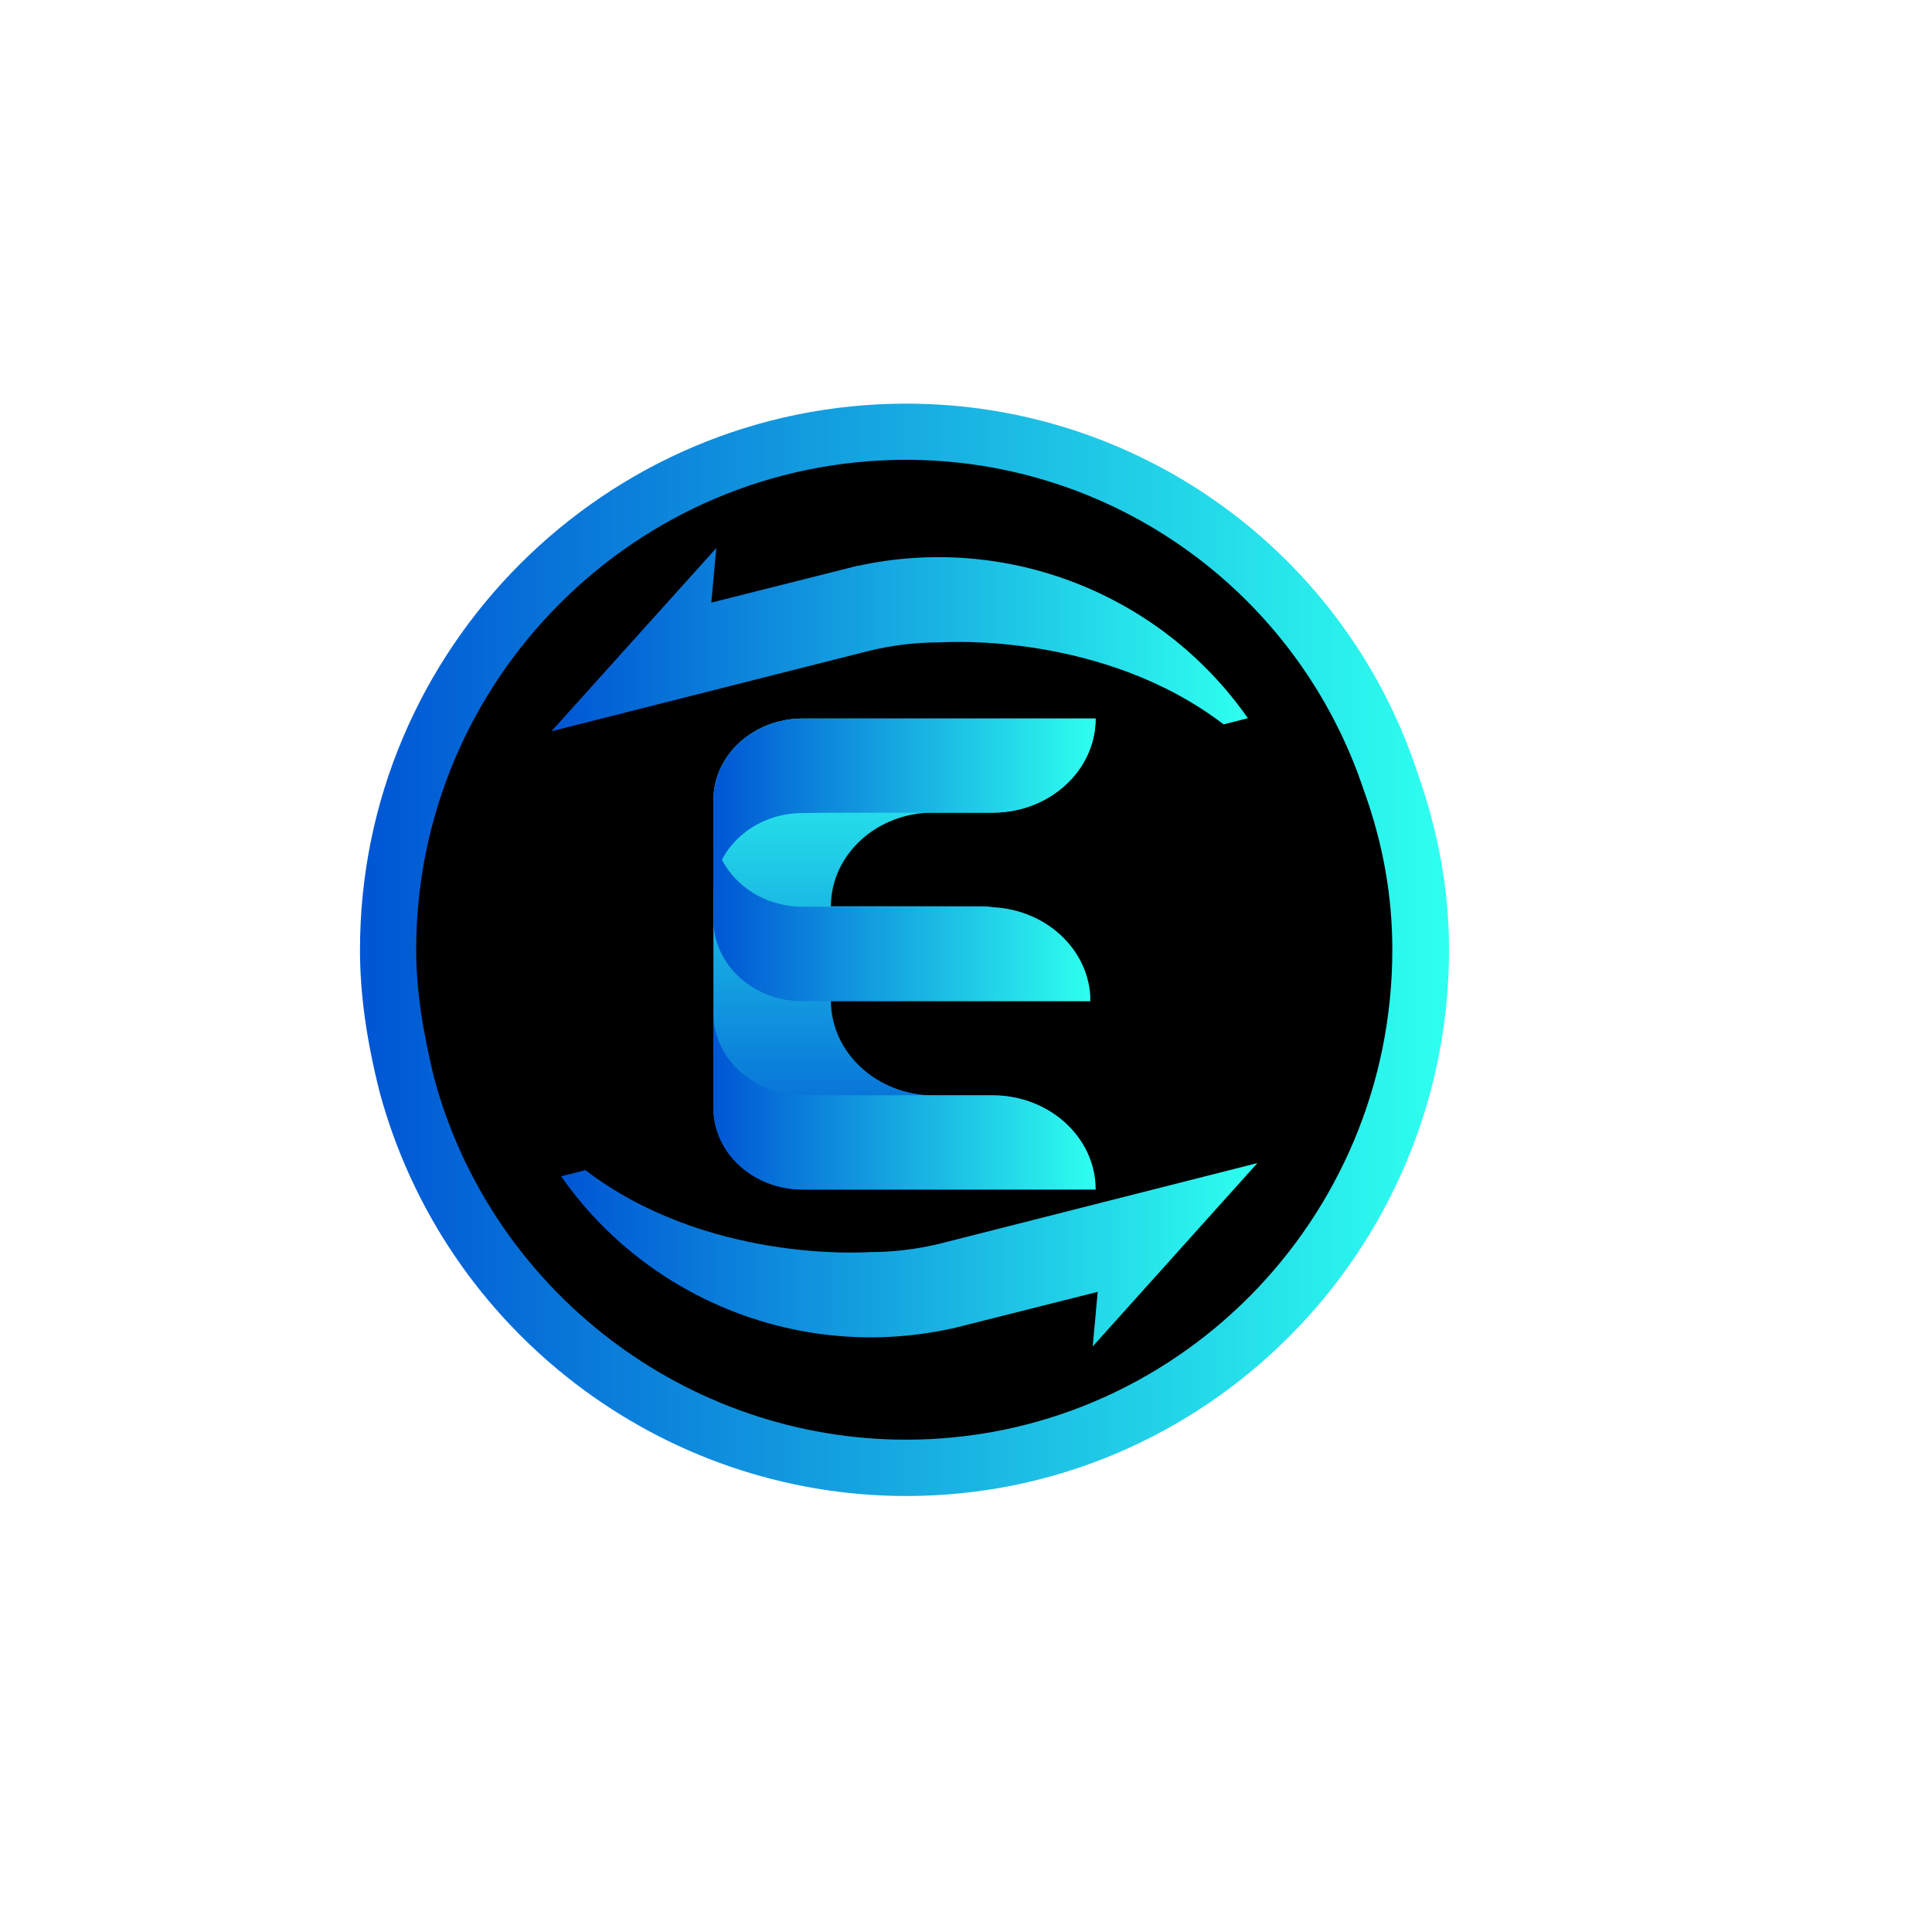
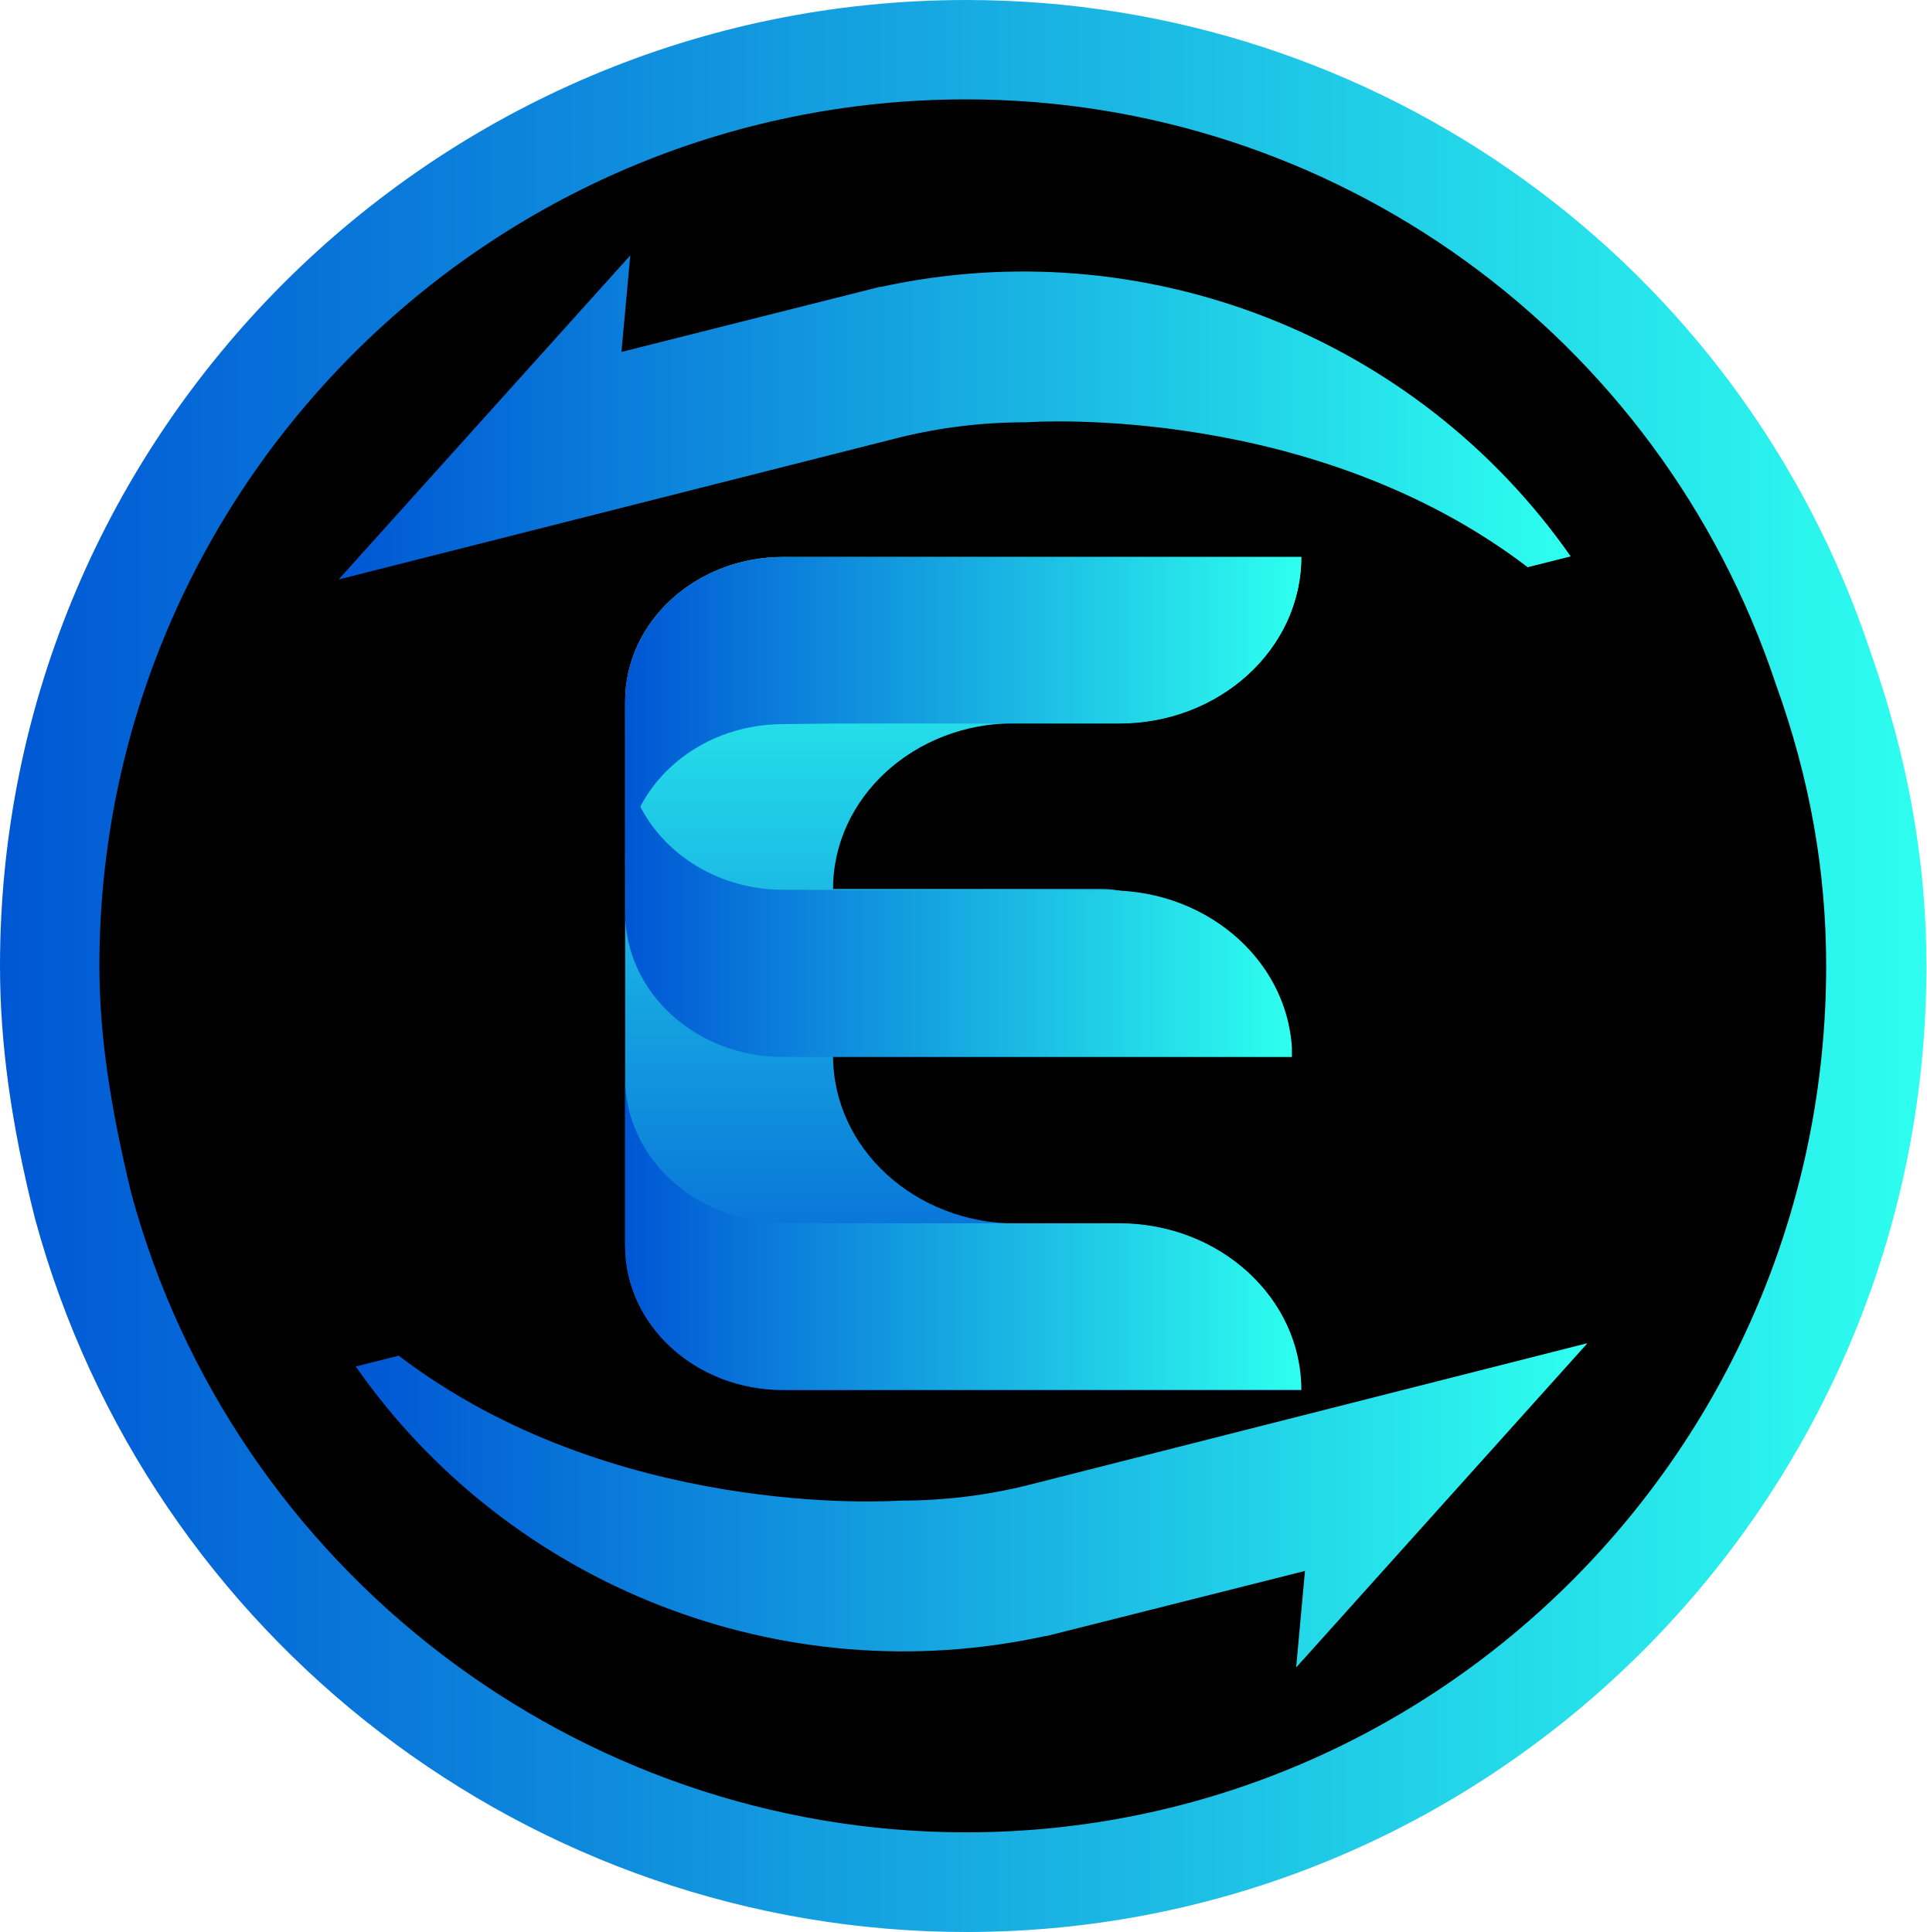
- <svg xmlns="http://www.w3.org/2000/svg" xmlns:xlink="http://www.w3.org/1999/xlink" version="1.1" id="Layer_1" x="0px" y="0px" viewBox="0 0 1200 1200" style="enable-background:new 0 0 1200 1200;" xml:space="preserve">
+ <svg xmlns="http://www.w3.org/2000/svg" xmlns:xlink="http://www.w3.org/1999/xlink" version="1.1" x="0px" y="0px" viewBox="223.6 250.7 676.4 678.5">
  <style type="text/css">
- 	.st0{clip-path:url(#SVGID_2_);fill-rule:evenodd;clip-rule:evenodd;}
- 	.st1{clip-path:url(#SVGID_4_);fill:url(#SVGID_5_);}
- 	.st2{clip-path:url(#SVGID_7_);fill:url(#SVGID_8_);}
- 	.st3{clip-path:url(#SVGID_10_);fill:url(#SVGID_11_);}
- 	.st4{clip-path:url(#SVGID_13_);fill:url(#SVGID_14_);}
- 	.st5{clip-path:url(#SVGID_16_);fill:url(#SVGID_17_);}
- 	.st6{clip-path:url(#SVGID_19_);fill:url(#SVGID_20_);}
- 	.st7{clip-path:url(#SVGID_22_);fill:url(#SVGID_23_);}
- </style>
+     .st0 { clip-path:url(#SVGID_2_); fill-rule:evenodd; clip-rule:evenodd; }
+     .st1 { clip-path:url(#SVGID_4_); fill:url(#SVGID_5_); }
+     .st2 { clip-path:url(#SVGID_7_); fill:url(#SVGID_8_); }
+     .st3 { clip-path:url(#SVGID_10_); fill:url(#SVGID_11_); }
+     .st4 { clip-path:url(#SVGID_13_); fill:url(#SVGID_14_); }
+     .st5 { clip-path:url(#SVGID_16_); fill:url(#SVGID_17_); }
+     .st6 { clip-path:url(#SVGID_19_); fill:url(#SVGID_20_); }
+     .st7 { clip-path:url(#SVGID_22_); fill:url(#SVGID_23_); }
+   </style>
  <g>
    <defs>
      <rect id="SVGID_1_" width="1200" height="1200" />
    </defs>
    <clipPath id="SVGID_2_">
      <use xlink:href="#SVGID_1_" style="overflow:visible;" />
    </clipPath>
-     <path class="st0" d="M897.8,591.5c0,185.7-150.5,336.2-336.2,336.2c-185.7,0-336.2-150.5-336.2-336.2   c0-185.7,150.5-336.2,336.2-336.2C747.2,255.3,897.8,405.8,897.8,591.5" />
+     <path class="st0" d="M897.8,591.5c0,185.7-150.5,336.2-336.2,336.2c-185.7,0-336.2-150.5-336.2-336.2          c0-185.7,150.5-336.2,336.2-336.2C747.2,255.3,897.8,405.8,897.8,591.5" />
  </g>
  <g>
    <defs>
-       <path id="SVGID_3_" d="M269.7,669.8c-7.4-30.5-11.2-55.7-11.2-79.9c0-167.6,136.4-304.3,304.3-304.3    c129.1,0,243.4,82.6,284.3,205.3c12.1,33.5,17.7,66,17.7,99c0,168.1-135.4,304.3-302,304.3C426.2,894.2,305.5,801.8,269.7,669.8     M223.6,589.9c0,26.9,3.8,55.2,12.3,88.8c40.1,147.6,174.6,250.5,327,250.5c185.8,0,337.1-152,337.1-339.3    c0-37.1-6.6-73.3-19.7-110.4c-45.5-136.9-173.2-228.8-317.4-228.8C375.8,250.7,223.6,403.1,223.6,589.9" />
+       <path id="SVGID_3_" d="M269.7,669.8c-7.4-30.5-11.2-55.7-11.2-79.9c0-167.6,136.4-304.3,304.3-304.3            c129.1,0,243.4,82.6,284.3,205.3c12.1,33.5,17.7,66,17.7,99c0,168.1-135.4,304.3-302,304.3C426.2,894.2,305.5,801.8,269.7,669.8            M223.6,589.9c0,26.9,3.8,55.2,12.3,88.8c40.1,147.6,174.6,250.5,327,250.5c185.8,0,337.1-152,337.1-339.3            c0-37.1-6.6-73.3-19.7-110.4c-45.5-136.9-173.2-228.8-317.4-228.8C375.8,250.7,223.6,403.1,223.6,589.9" />
    </defs>
    <clipPath id="SVGID_4_">
      <use xlink:href="#SVGID_3_" style="overflow:visible;" />
    </clipPath>
    <linearGradient id="SVGID_5_" gradientUnits="userSpaceOnUse" x1="2.707120e-007" y1="1200" x2="1" y2="1200" gradientTransform="matrix(676.3852 0 0 -676.3852 223.6148 812252.25)">
      <stop offset="0" style="stop-color:#0056D4" />
      <stop offset="1" style="stop-color:#2EFFEF" />
    </linearGradient>
    <rect x="223.6" y="250.7" class="st1" width="676.4" height="678.5" />
  </g>
  <g>
    <defs>
-       <path id="SVGID_6_" d="M342.5,454.2l196.7-49.8c14.5-3.6,29.5-5.4,44.4-5.4l0.4,0c4.3-0.3,101.2-6.2,176,50.9l15.1-3.8    c-54.1-77.4-150-114.9-242.4-94.6l0-0.1l-90.9,22.9l3.1-33.9L342.5,454.2z" />
+       <path id="SVGID_6_" d="M342.5,454.2l196.7-49.8c14.5-3.6,29.5-5.4,44.4-5.4l0.4,0c4.3-0.3,101.2-6.2,176,50.9l15.1-3.8            c-54.1-77.4-150-114.9-242.4-94.6l0-0.1l-90.9,22.9l3.1-33.9L342.5,454.2z" />
    </defs>
    <clipPath id="SVGID_7_">
      <use xlink:href="#SVGID_6_" style="overflow:visible;" />
    </clipPath>
    <linearGradient id="SVGID_8_" gradientUnits="userSpaceOnUse" x1="-1.904817e-006" y1="1200.011" x2="1" y2="1200.011" gradientTransform="matrix(432.5744 0 0 -432.5744 342.5448 519486.594)">
      <stop offset="0" style="stop-color:#0056D4" />
      <stop offset="1" style="stop-color:#2EFFEF" />
    </linearGradient>
    <rect x="342.5" y="331.1" class="st2" width="432.6" height="123.1" />
  </g>
  <g>
    <defs>
-       <path id="SVGID_9_" d="M584.4,772.3c-14.5,3.6-29.5,5.4-44.4,5.4l-0.4,0c-4.3,0.3-101.2,6.2-176-50.9l-15.1,3.8    c54.1,77.4,150,114.9,242.4,94.6l0,0.1l90.9-22.9l-3.1,33.9l102.3-113.9L584.4,772.3z" />
+       <path id="SVGID_9_" d="M584.4,772.3c-14.5,3.6-29.5,5.4-44.4,5.4l-0.4,0c-4.3,0.3-101.2,6.2-176-50.9l-15.1,3.8            c54.1,77.4,150,114.9,242.4,94.6l0,0.1l90.9-22.9l-3.1,33.9l102.3-113.9L584.4,772.3z" />
    </defs>
    <clipPath id="SVGID_10_">
      <use xlink:href="#SVGID_9_" style="overflow:visible;" />
    </clipPath>
    <linearGradient id="SVGID_11_" gradientUnits="userSpaceOnUse" x1="-1.552072e-006" y1="1199.989" x2="1" y2="1199.989" gradientTransform="matrix(432.5743 0 0 -432.5743 348.4957 519868.625)">
      <stop offset="0" style="stop-color:#0056D4" />
      <stop offset="1" style="stop-color:#2EFFEF" />
    </linearGradient>
    <rect x="348.5" y="722.5" class="st3" width="432.6" height="123.1" />
  </g>
  <g>
    <defs>
-       <path id="SVGID_12_" d="M498.6,446.3c-30.6,0-55.5,22.7-55.5,50.7v191.2c0,28,24.8,50.7,55.5,50.7h181.9c0-32.3-28.7-58.5-64-58.5    h-36c-35.6,0-64.4-26.4-64.4-58.9v0h94.2c17.7,0,32-13.1,32-29.3c0-16.2-14.3-29.3-32-29.3h-94.2c0-32.1,28.5-58.2,63.6-58.2h36.8    c35.4,0,64-26.2,64-58.5H498.6z" />
+       <path id="SVGID_12_" d="M498.6,446.3c-30.6,0-55.5,22.7-55.5,50.7v191.2c0,28,24.8,50.7,55.5,50.7h181.9c0-32.3-28.7-58.5-64-58.5            h-36c-35.6,0-64.4-26.4-64.4-58.9v0h94.2c17.7,0,32-13.1,32-29.3c0-16.2-14.3-29.3-32-29.3h-94.2c0-32.1,28.5-58.2,63.6-58.2h36.8            c35.4,0,64-26.2,64-58.5H498.6z" />
    </defs>
    <clipPath id="SVGID_13_">
      <use xlink:href="#SVGID_12_" style="overflow:visible;" />
    </clipPath>
    <linearGradient id="SVGID_14_" gradientUnits="userSpaceOnUse" x1="-4.172553e-007" y1="1200" x2="1" y2="1200" gradientTransform="matrix(0 -292.5553 -292.5553 0 351628.156 738.8359)">
      <stop offset="0" style="stop-color:#0056D4" />
      <stop offset="1" style="stop-color:#2EFFEF" />
    </linearGradient>
    <rect x="443.1" y="446.3" class="st4" width="237.4" height="292.6" />
  </g>
  <g>
    <defs>
-       <path id="SVGID_15_" d="M498.6,446.3c-30.6,0-55.5,22.7-55.5,50.7v58.7c0-28,24.8-50.7,55.5-50.7l17.5-0.2h100.4    c35.4,0,64-26.2,64-58.5H498.6z" />
+       <path id="SVGID_15_" d="M498.6,446.3c-30.6,0-55.5,22.7-55.5,50.7v58.7c0-28,24.8-50.7,55.5-50.7l17.5-0.2h100.4            c35.4,0,64-26.2,64-58.5H498.6z" />
    </defs>
    <clipPath id="SVGID_16_">
      <use xlink:href="#SVGID_15_" style="overflow:visible;" />
    </clipPath>
    <linearGradient id="SVGID_17_" gradientUnits="userSpaceOnUse" x1="-2.313849e-006" y1="1200" x2="1" y2="1200" gradientTransform="matrix(237.4037 0 0 -237.4037 443.1056 285385.406)">
      <stop offset="0" style="stop-color:#0056D4" />
      <stop offset="1" style="stop-color:#2EFFEF" />
    </linearGradient>
    <rect x="443.1" y="446.3" class="st5" width="237.4" height="109.4" />
  </g>
  <g>
    <defs>
-       <path id="SVGID_18_" d="M443.1,688.1c0,28,24.8,50.7,55.5,50.7h181.9c0-32.3-28.7-58.5-64-58.5H516.1l-17.5-0.2    c-30.6,0-55.5-22.7-55.5-50.7V688.1z" />
+       <path id="SVGID_18_" d="M443.1,688.1c0,28,24.8,50.7,55.5,50.7h181.9c0-32.3-28.7-58.5-64-58.5H516.1l-17.5-0.2            c-30.6,0-55.5-22.7-55.5-50.7V688.1z" />
    </defs>
    <clipPath id="SVGID_19_">
      <use xlink:href="#SVGID_18_" style="overflow:visible;" />
    </clipPath>
    <linearGradient id="SVGID_20_" gradientUnits="userSpaceOnUse" x1="-2.313849e-006" y1="1200" x2="1" y2="1200" gradientTransform="matrix(237.4037 0 0 -237.4037 443.1056 285568.562)">
      <stop offset="0" style="stop-color:#0056D4" />
      <stop offset="1" style="stop-color:#2EFFEF" />
    </linearGradient>
    <rect x="443.1" y="629.5" class="st6" width="237.4" height="109.4" />
  </g>
  <g>
    <defs>
-       <path id="SVGID_21_" d="M443.1,571.2c0,28,24.8,50.7,55.5,50.7h178.7c0-32.3-28.7-58.5-64-58.5h1.3l-115.9-0.2    c-30.6,0-55.5-22.7-55.5-50.7V571.2z" />
+       <path id="SVGID_21_" d="M443.1,571.2c0,28,24.8,50.7,55.5,50.7h178.7c0-32.3-28.7-58.5-64-58.5h1.3l-115.9-0.2            c-30.6,0-55.5-22.7-55.5-50.7V571.2z" />
    </defs>
    <clipPath id="SVGID_22_">
      <use xlink:href="#SVGID_21_" style="overflow:visible;" />
    </clipPath>
    <linearGradient id="SVGID_23_" gradientUnits="userSpaceOnUse" x1="-2.476516e-006" y1="1200" x2="1" y2="1200" gradientTransform="matrix(234.133 0 0 -234.133 443.1056 281526.812)">
      <stop offset="0" style="stop-color:#0056D4" />
      <stop offset="1" style="stop-color:#2EFFEF" />
    </linearGradient>
    <rect x="443.1" y="512.5" class="st7" width="234.1" height="109.4" />
  </g>
</svg>
